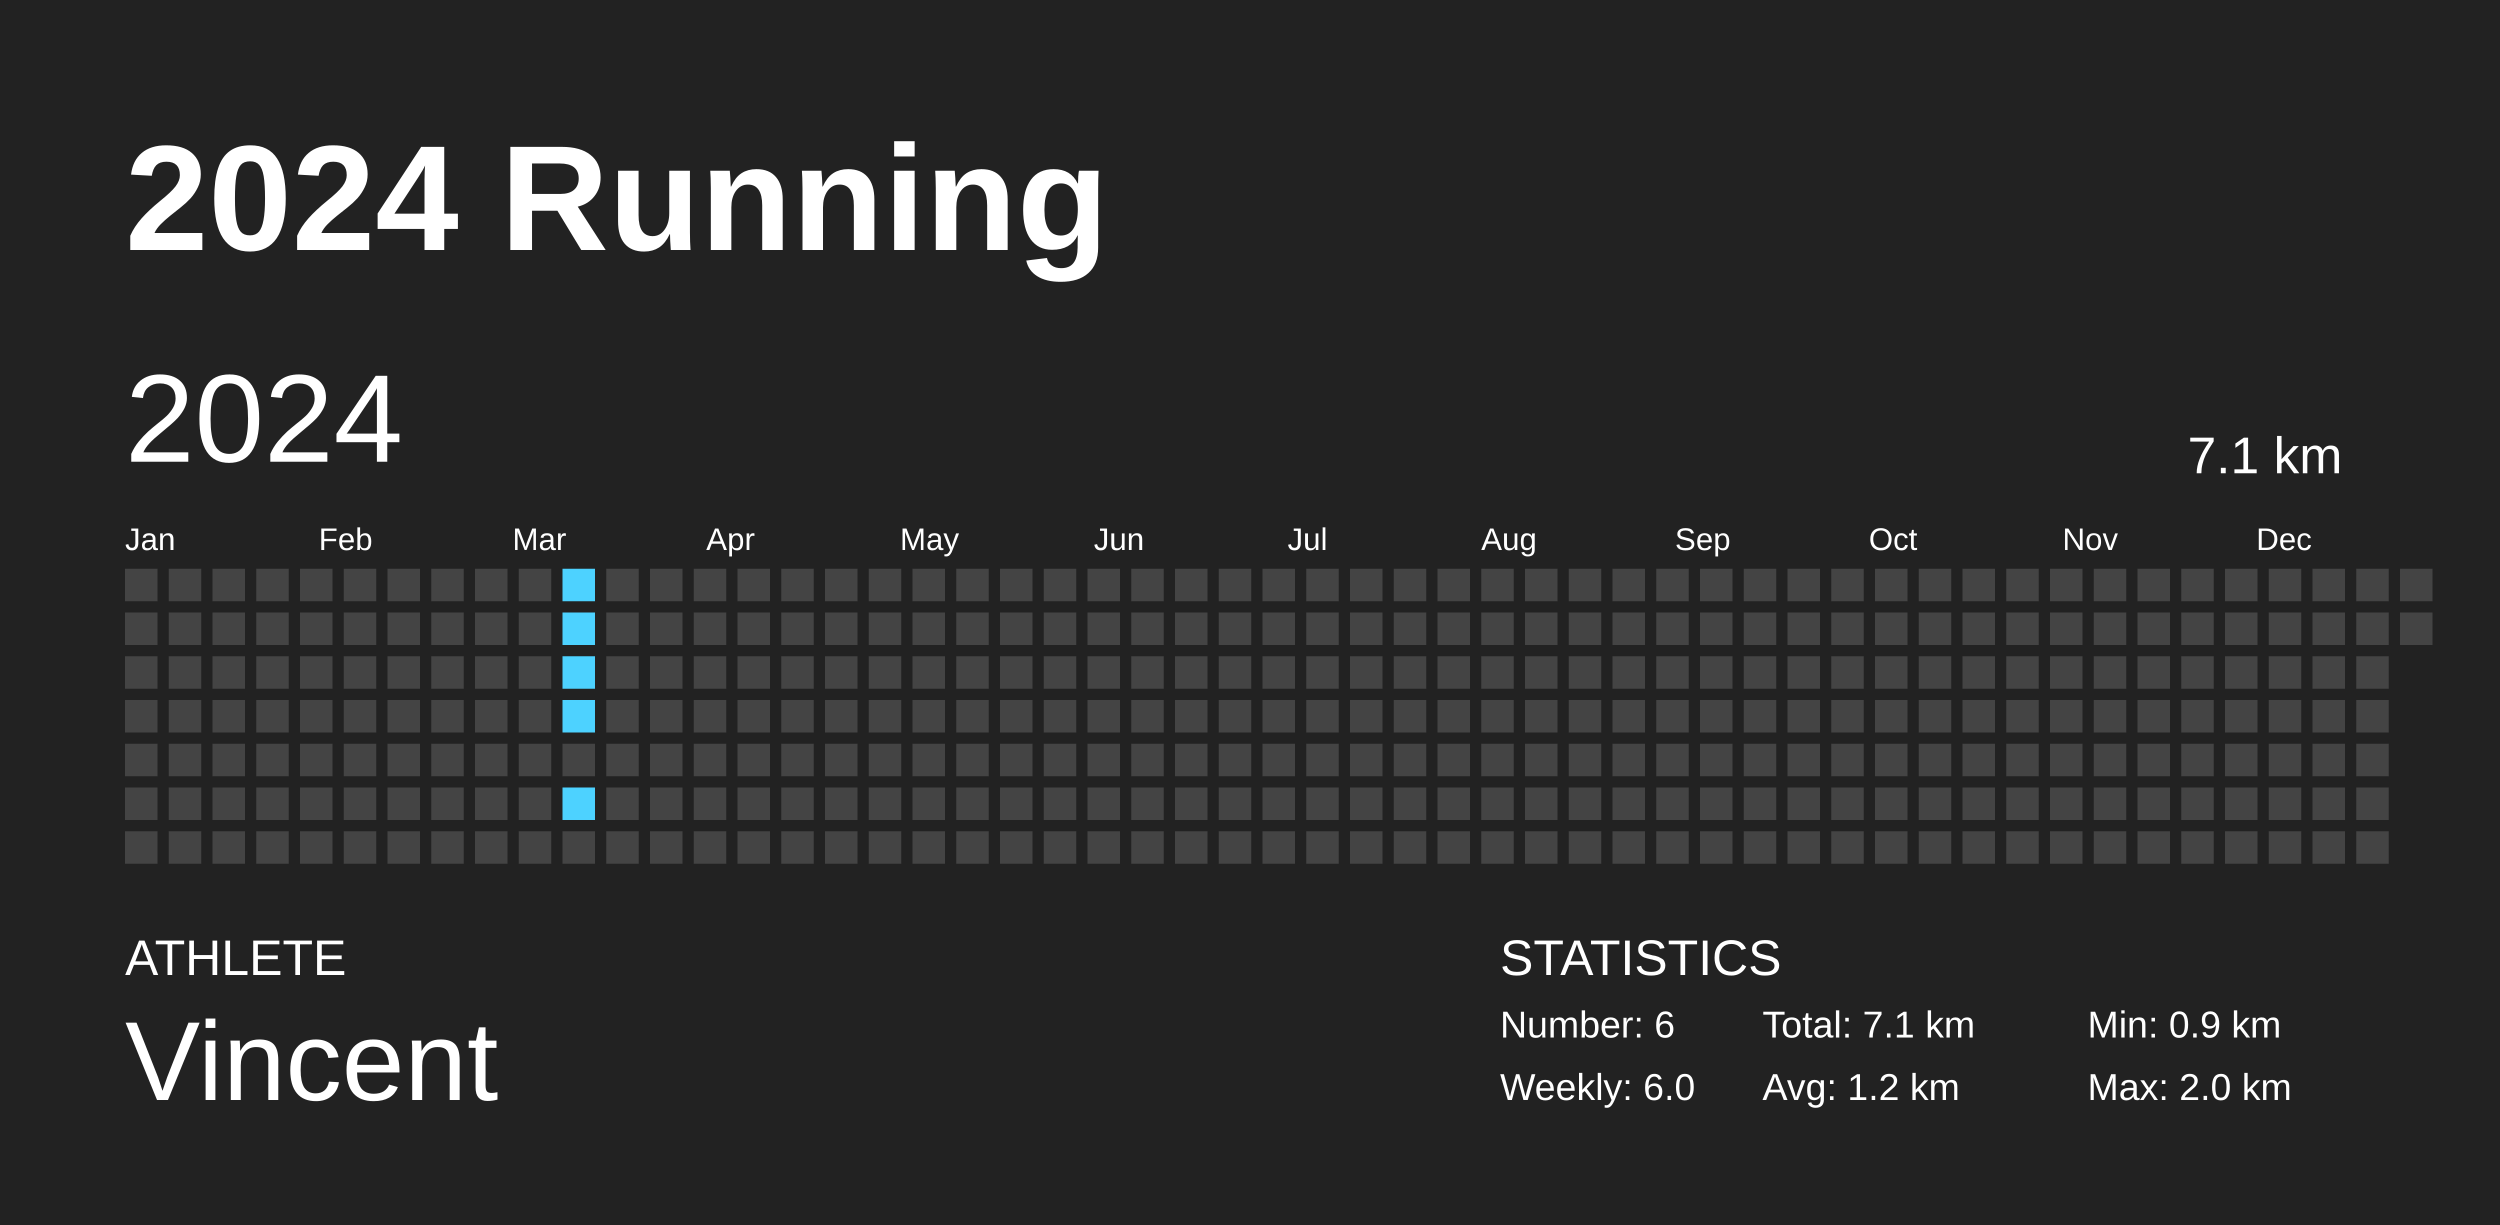
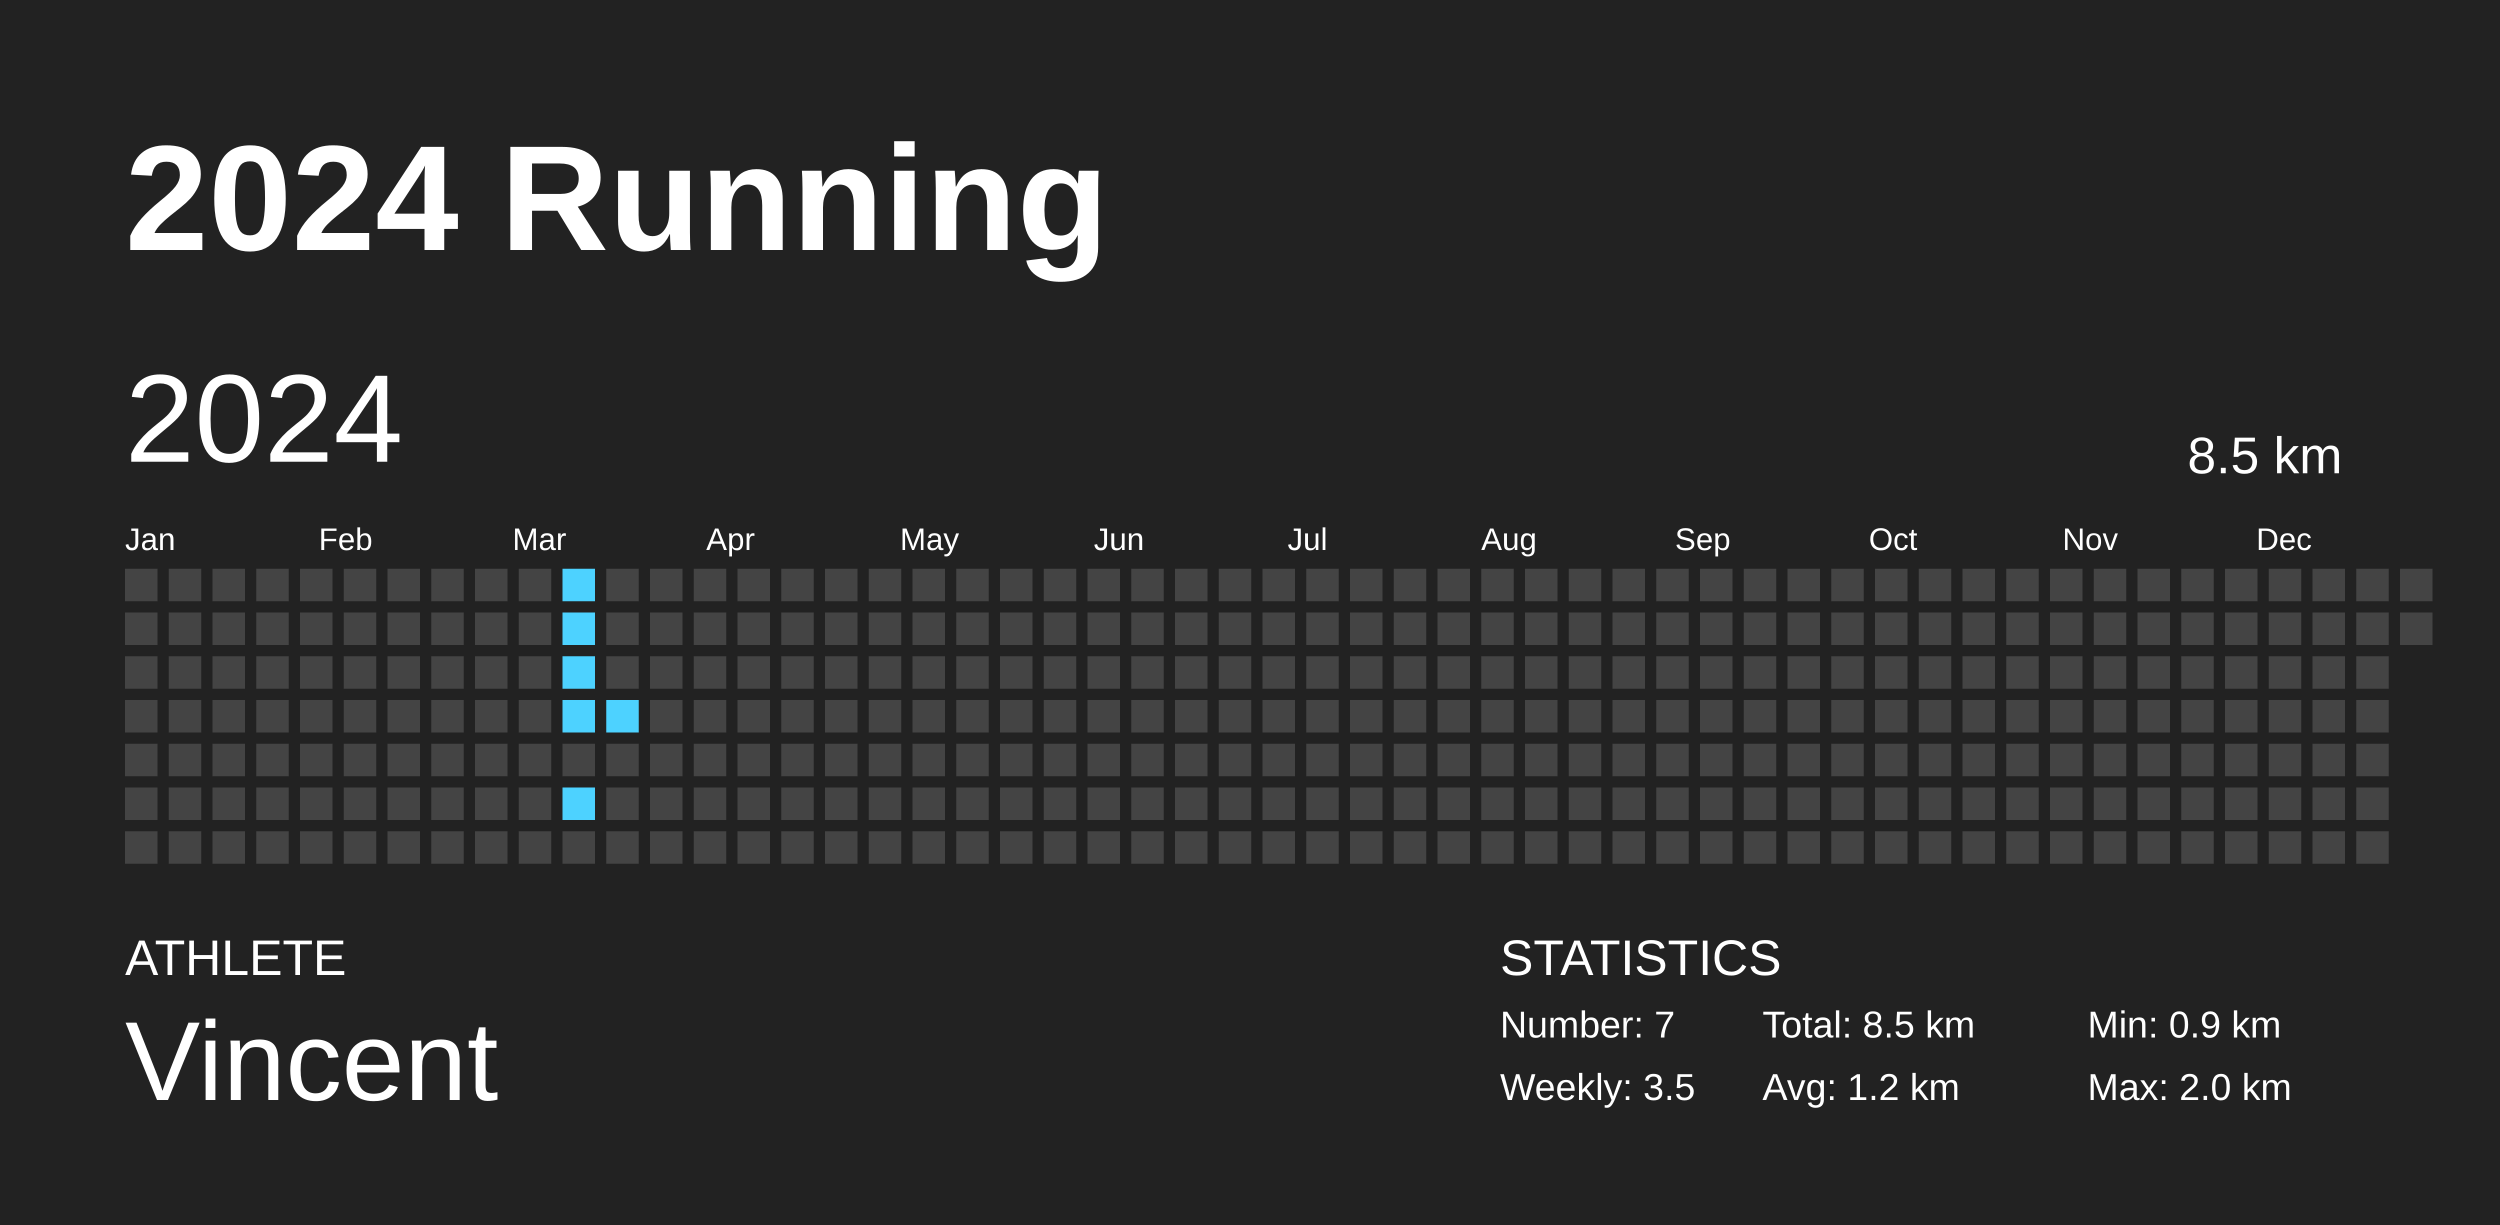
<svg xmlns="http://www.w3.org/2000/svg" baseProfile="full" height="98mm" version="1.1" viewBox="0,0,200,98" width="200mm">
  <defs />
  <rect fill="#222222" height="98" width="200" x="0" y="0" />
  <text fill="#FFFFFF" style="font-size:12px; font-family:Arial; font-weight:bold;" x="10" y="20">2024 Running</text>
  <text fill="#FFFFFF" style="font-size:4px; font-family:Arial" x="10" y="78">ATHLETE</text>
  <text fill="#FFFFFF" style="font-size:9px; font-family:Arial" x="10" y="88">Vincent</text>
  <text fill="#FFFFFF" style="font-size:4px; font-family:Arial" x="120" y="78">STATISTICS</text>
-   <text fill="#FFFFFF" style="font-size:3px; font-family:Arial" x="120" y="83">Number: 6</text>
-   <text fill="#FFFFFF" style="font-size:3px; font-family:Arial" x="120" y="88">Weekly: 6.0</text>
-   <text fill="#FFFFFF" style="font-size:3px; font-family:Arial" x="141" y="83">Total: 7.1 km</text>
+   <text fill="#FFFFFF" style="font-size:3px; font-family:Arial" x="120" y="83">Number: 7</text>
+   <text fill="#FFFFFF" style="font-size:3px; font-family:Arial" x="120" y="88">Weekly: 3.5</text>
+   <text fill="#FFFFFF" style="font-size:3px; font-family:Arial" x="141" y="83">Total: 8.5 km</text>
  <text fill="#FFFFFF" style="font-size:3px; font-family:Arial" x="141" y="88">Avg: 1.2 km</text>
  <text fill="#FFFFFF" style="font-size:3px; font-family:Arial" x="167" y="83">Min: 0.9 km</text>
  <text fill="#FFFFFF" style="font-size:3px; font-family:Arial" x="167" y="88">Max: 2.0 km</text>
  <text dominant-baseline="hanging" fill="#FFFFFF" style="font-size:10.0px; font-family:Arial;" x="10" y="30">2024</text>
-   <text dominant-baseline="hanging" fill="#FFFFFF" style="font-size:4.125px; font-family:Arial;" x="175" y="35">7.1 km</text>
+   <text dominant-baseline="hanging" fill="#FFFFFF" style="font-size:4.125px; font-family:Arial;" x="175" y="35">8.5 km</text>
  <text fill="#FFFFFF" style="font-size:2.5px; font-family:Arial" x="10.0" y="44">Jan</text>
  <text fill="#FFFFFF" style="font-size:2.5px; font-family:Arial" x="25.5" y="44">Feb</text>
  <text fill="#FFFFFF" style="font-size:2.5px; font-family:Arial" x="41.0" y="44">Mar</text>
  <text fill="#FFFFFF" style="font-size:2.5px; font-family:Arial" x="56.5" y="44">Apr</text>
  <text fill="#FFFFFF" style="font-size:2.5px; font-family:Arial" x="72.0" y="44">May</text>
  <text fill="#FFFFFF" style="font-size:2.5px; font-family:Arial" x="87.5" y="44">Jun</text>
  <text fill="#FFFFFF" style="font-size:2.5px; font-family:Arial" x="103.0" y="44">Jul</text>
  <text fill="#FFFFFF" style="font-size:2.5px; font-family:Arial" x="118.5" y="44">Aug</text>
  <text fill="#FFFFFF" style="font-size:2.5px; font-family:Arial" x="134.0" y="44">Sep</text>
  <text fill="#FFFFFF" style="font-size:2.5px; font-family:Arial" x="149.5" y="44">Oct</text>
  <text fill="#FFFFFF" style="font-size:2.5px; font-family:Arial" x="165.0" y="44">Nov</text>
  <text fill="#FFFFFF" style="font-size:2.5px; font-family:Arial" x="180.5" y="44">Dec</text>
  <rect fill="#444444" height="2.6" width="2.6" x="10.0" y="45.5" />
  <rect fill="#444444" height="2.6" width="2.6" x="10.0" y="49.0" />
  <rect fill="#444444" height="2.6" width="2.6" x="10.0" y="52.5" />
  <rect fill="#444444" height="2.6" width="2.6" x="10.0" y="56.0" />
  <rect fill="#444444" height="2.6" width="2.6" x="10.0" y="59.5" />
  <rect fill="#444444" height="2.6" width="2.6" x="10.0" y="63.0" />
  <rect fill="#444444" height="2.6" width="2.6" x="10.0" y="66.5" />
  <rect fill="#444444" height="2.6" width="2.6" x="13.5" y="45.5" />
  <rect fill="#444444" height="2.6" width="2.6" x="13.5" y="49.0" />
  <rect fill="#444444" height="2.6" width="2.6" x="13.5" y="52.5" />
  <rect fill="#444444" height="2.6" width="2.6" x="13.5" y="56.0" />
  <rect fill="#444444" height="2.6" width="2.6" x="13.5" y="59.5" />
  <rect fill="#444444" height="2.6" width="2.6" x="13.5" y="63.0" />
  <rect fill="#444444" height="2.6" width="2.6" x="13.5" y="66.5" />
  <rect fill="#444444" height="2.6" width="2.6" x="17.0" y="45.5" />
  <rect fill="#444444" height="2.6" width="2.6" x="17.0" y="49.0" />
  <rect fill="#444444" height="2.6" width="2.6" x="17.0" y="52.5" />
  <rect fill="#444444" height="2.6" width="2.6" x="17.0" y="56.0" />
  <rect fill="#444444" height="2.6" width="2.6" x="17.0" y="59.5" />
  <rect fill="#444444" height="2.6" width="2.6" x="17.0" y="63.0" />
  <rect fill="#444444" height="2.6" width="2.6" x="17.0" y="66.5" />
  <rect fill="#444444" height="2.6" width="2.6" x="20.5" y="45.5" />
  <rect fill="#444444" height="2.6" width="2.6" x="20.5" y="49.0" />
  <rect fill="#444444" height="2.6" width="2.6" x="20.5" y="52.5" />
  <rect fill="#444444" height="2.6" width="2.6" x="20.5" y="56.0" />
  <rect fill="#444444" height="2.6" width="2.6" x="20.5" y="59.5" />
  <rect fill="#444444" height="2.6" width="2.6" x="20.5" y="63.0" />
  <rect fill="#444444" height="2.6" width="2.6" x="20.5" y="66.5" />
  <rect fill="#444444" height="2.6" width="2.6" x="24.0" y="45.5" />
  <rect fill="#444444" height="2.6" width="2.6" x="24.0" y="49.0" />
  <rect fill="#444444" height="2.6" width="2.6" x="24.0" y="52.5" />
  <rect fill="#444444" height="2.6" width="2.6" x="24.0" y="56.0" />
  <rect fill="#444444" height="2.6" width="2.6" x="24.0" y="59.5" />
  <rect fill="#444444" height="2.6" width="2.6" x="24.0" y="63.0" />
  <rect fill="#444444" height="2.6" width="2.6" x="24.0" y="66.5" />
  <rect fill="#444444" height="2.6" width="2.6" x="27.5" y="45.5" />
  <rect fill="#444444" height="2.6" width="2.6" x="27.5" y="49.0" />
  <rect fill="#444444" height="2.6" width="2.6" x="27.5" y="52.5" />
  <rect fill="#444444" height="2.6" width="2.6" x="27.5" y="56.0" />
  <rect fill="#444444" height="2.6" width="2.6" x="27.5" y="59.5" />
  <rect fill="#444444" height="2.6" width="2.6" x="27.5" y="63.0" />
  <rect fill="#444444" height="2.6" width="2.6" x="27.5" y="66.5" />
  <rect fill="#444444" height="2.6" width="2.6" x="31.0" y="45.5" />
  <rect fill="#444444" height="2.6" width="2.6" x="31.0" y="49.0" />
  <rect fill="#444444" height="2.6" width="2.6" x="31.0" y="52.5" />
  <rect fill="#444444" height="2.6" width="2.6" x="31.0" y="56.0" />
  <rect fill="#444444" height="2.6" width="2.6" x="31.0" y="59.5" />
  <rect fill="#444444" height="2.6" width="2.6" x="31.0" y="63.0" />
  <rect fill="#444444" height="2.6" width="2.6" x="31.0" y="66.5" />
  <rect fill="#444444" height="2.6" width="2.6" x="34.5" y="45.5" />
  <rect fill="#444444" height="2.6" width="2.6" x="34.5" y="49.0" />
  <rect fill="#444444" height="2.6" width="2.6" x="34.5" y="52.5" />
  <rect fill="#444444" height="2.6" width="2.6" x="34.5" y="56.0" />
  <rect fill="#444444" height="2.6" width="2.6" x="34.5" y="59.5" />
  <rect fill="#444444" height="2.6" width="2.6" x="34.5" y="63.0" />
  <rect fill="#444444" height="2.6" width="2.6" x="34.5" y="66.5" />
  <rect fill="#444444" height="2.6" width="2.6" x="38.0" y="45.5" />
  <rect fill="#444444" height="2.6" width="2.6" x="38.0" y="49.0" />
  <rect fill="#444444" height="2.6" width="2.6" x="38.0" y="52.5" />
  <rect fill="#444444" height="2.6" width="2.6" x="38.0" y="56.0" />
  <rect fill="#444444" height="2.6" width="2.6" x="38.0" y="59.5" />
  <rect fill="#444444" height="2.6" width="2.6" x="38.0" y="63.0" />
  <rect fill="#444444" height="2.6" width="2.6" x="38.0" y="66.5" />
  <rect fill="#444444" height="2.6" width="2.6" x="41.5" y="45.5" />
  <rect fill="#444444" height="2.6" width="2.6" x="41.5" y="49.0" />
  <rect fill="#444444" height="2.6" width="2.6" x="41.5" y="52.5" />
  <rect fill="#444444" height="2.6" width="2.6" x="41.5" y="56.0" />
  <rect fill="#444444" height="2.6" width="2.6" x="41.5" y="59.5" />
  <rect fill="#444444" height="2.6" width="2.6" x="41.5" y="63.0" />
  <rect fill="#444444" height="2.6" width="2.6" x="41.5" y="66.5" />
  <rect fill="#4dd2ff" height="2.6" width="2.6" x="45.0" y="45.5" />
  <rect fill="#4dd2ff" height="2.6" width="2.6" x="45.0" y="49.0" />
  <rect fill="#4dd2ff" height="2.6" width="2.6" x="45.0" y="52.5" />
  <rect fill="#4dd2ff" height="2.6" width="2.6" x="45.0" y="56.0" />
  <rect fill="#444444" height="2.6" width="2.6" x="45.0" y="59.5" />
  <rect fill="#4dd2ff" height="2.6" width="2.6" x="45.0" y="63.0" />
  <rect fill="#444444" height="2.6" width="2.6" x="45.0" y="66.5" />
  <rect fill="#444444" height="2.6" width="2.6" x="48.5" y="45.5" />
  <rect fill="#444444" height="2.6" width="2.6" x="48.5" y="49.0" />
  <rect fill="#444444" height="2.6" width="2.6" x="48.5" y="52.5" />
-   <rect fill="#444444" height="2.6" width="2.6" x="48.5" y="56.0" />
+   <rect fill="#4dd2ff" height="2.6" width="2.6" x="48.5" y="56.0" />
  <rect fill="#444444" height="2.6" width="2.6" x="48.5" y="59.5" />
  <rect fill="#444444" height="2.6" width="2.6" x="48.5" y="63.0" />
  <rect fill="#444444" height="2.6" width="2.6" x="48.5" y="66.5" />
  <rect fill="#444444" height="2.6" width="2.6" x="52.0" y="45.5" />
  <rect fill="#444444" height="2.6" width="2.6" x="52.0" y="49.0" />
  <rect fill="#444444" height="2.6" width="2.6" x="52.0" y="52.5" />
  <rect fill="#444444" height="2.6" width="2.6" x="52.0" y="56.0" />
  <rect fill="#444444" height="2.6" width="2.6" x="52.0" y="59.5" />
  <rect fill="#444444" height="2.6" width="2.6" x="52.0" y="63.0" />
  <rect fill="#444444" height="2.6" width="2.6" x="52.0" y="66.5" />
  <rect fill="#444444" height="2.6" width="2.6" x="55.5" y="45.5" />
  <rect fill="#444444" height="2.6" width="2.6" x="55.5" y="49.0" />
  <rect fill="#444444" height="2.6" width="2.6" x="55.5" y="52.5" />
  <rect fill="#444444" height="2.6" width="2.6" x="55.5" y="56.0" />
  <rect fill="#444444" height="2.6" width="2.6" x="55.5" y="59.5" />
  <rect fill="#444444" height="2.6" width="2.6" x="55.5" y="63.0" />
  <rect fill="#444444" height="2.6" width="2.6" x="55.5" y="66.5" />
  <rect fill="#444444" height="2.6" width="2.6" x="59.0" y="45.5" />
  <rect fill="#444444" height="2.6" width="2.6" x="59.0" y="49.0" />
  <rect fill="#444444" height="2.6" width="2.6" x="59.0" y="52.5" />
  <rect fill="#444444" height="2.6" width="2.6" x="59.0" y="56.0" />
  <rect fill="#444444" height="2.6" width="2.6" x="59.0" y="59.5" />
  <rect fill="#444444" height="2.6" width="2.6" x="59.0" y="63.0" />
  <rect fill="#444444" height="2.6" width="2.6" x="59.0" y="66.5" />
  <rect fill="#444444" height="2.6" width="2.6" x="62.5" y="45.5" />
  <rect fill="#444444" height="2.6" width="2.6" x="62.5" y="49.0" />
  <rect fill="#444444" height="2.6" width="2.6" x="62.5" y="52.5" />
  <rect fill="#444444" height="2.6" width="2.6" x="62.5" y="56.0" />
  <rect fill="#444444" height="2.6" width="2.6" x="62.5" y="59.5" />
  <rect fill="#444444" height="2.6" width="2.6" x="62.5" y="63.0" />
  <rect fill="#444444" height="2.6" width="2.6" x="62.5" y="66.5" />
  <rect fill="#444444" height="2.6" width="2.6" x="66.0" y="45.5" />
  <rect fill="#444444" height="2.6" width="2.6" x="66.0" y="49.0" />
  <rect fill="#444444" height="2.6" width="2.6" x="66.0" y="52.5" />
  <rect fill="#444444" height="2.6" width="2.6" x="66.0" y="56.0" />
  <rect fill="#444444" height="2.6" width="2.6" x="66.0" y="59.5" />
  <rect fill="#444444" height="2.6" width="2.6" x="66.0" y="63.0" />
  <rect fill="#444444" height="2.6" width="2.6" x="66.0" y="66.5" />
  <rect fill="#444444" height="2.6" width="2.6" x="69.5" y="45.5" />
  <rect fill="#444444" height="2.6" width="2.6" x="69.5" y="49.0" />
  <rect fill="#444444" height="2.6" width="2.6" x="69.5" y="52.5" />
  <rect fill="#444444" height="2.6" width="2.6" x="69.5" y="56.0" />
  <rect fill="#444444" height="2.6" width="2.6" x="69.5" y="59.5" />
  <rect fill="#444444" height="2.6" width="2.6" x="69.5" y="63.0" />
  <rect fill="#444444" height="2.6" width="2.6" x="69.5" y="66.5" />
  <rect fill="#444444" height="2.6" width="2.6" x="73.0" y="45.5" />
  <rect fill="#444444" height="2.6" width="2.6" x="73.0" y="49.0" />
  <rect fill="#444444" height="2.6" width="2.6" x="73.0" y="52.5" />
  <rect fill="#444444" height="2.6" width="2.6" x="73.0" y="56.0" />
  <rect fill="#444444" height="2.6" width="2.6" x="73.0" y="59.5" />
  <rect fill="#444444" height="2.6" width="2.6" x="73.0" y="63.0" />
  <rect fill="#444444" height="2.6" width="2.6" x="73.0" y="66.5" />
  <rect fill="#444444" height="2.6" width="2.6" x="76.5" y="45.5" />
  <rect fill="#444444" height="2.6" width="2.6" x="76.5" y="49.0" />
  <rect fill="#444444" height="2.6" width="2.6" x="76.5" y="52.5" />
  <rect fill="#444444" height="2.6" width="2.6" x="76.5" y="56.0" />
  <rect fill="#444444" height="2.6" width="2.6" x="76.5" y="59.5" />
  <rect fill="#444444" height="2.6" width="2.6" x="76.5" y="63.0" />
  <rect fill="#444444" height="2.6" width="2.6" x="76.5" y="66.5" />
  <rect fill="#444444" height="2.6" width="2.6" x="80.0" y="45.5" />
  <rect fill="#444444" height="2.6" width="2.6" x="80.0" y="49.0" />
  <rect fill="#444444" height="2.6" width="2.6" x="80.0" y="52.5" />
  <rect fill="#444444" height="2.6" width="2.6" x="80.0" y="56.0" />
  <rect fill="#444444" height="2.6" width="2.6" x="80.0" y="59.5" />
  <rect fill="#444444" height="2.6" width="2.6" x="80.0" y="63.0" />
  <rect fill="#444444" height="2.6" width="2.6" x="80.0" y="66.5" />
  <rect fill="#444444" height="2.6" width="2.6" x="83.5" y="45.5" />
  <rect fill="#444444" height="2.6" width="2.6" x="83.5" y="49.0" />
  <rect fill="#444444" height="2.6" width="2.6" x="83.5" y="52.5" />
  <rect fill="#444444" height="2.6" width="2.6" x="83.5" y="56.0" />
  <rect fill="#444444" height="2.6" width="2.6" x="83.5" y="59.5" />
  <rect fill="#444444" height="2.6" width="2.6" x="83.5" y="63.0" />
  <rect fill="#444444" height="2.6" width="2.6" x="83.5" y="66.5" />
  <rect fill="#444444" height="2.6" width="2.6" x="87.0" y="45.5" />
  <rect fill="#444444" height="2.6" width="2.6" x="87.0" y="49.0" />
  <rect fill="#444444" height="2.6" width="2.6" x="87.0" y="52.5" />
  <rect fill="#444444" height="2.6" width="2.6" x="87.0" y="56.0" />
  <rect fill="#444444" height="2.6" width="2.6" x="87.0" y="59.5" />
  <rect fill="#444444" height="2.6" width="2.6" x="87.0" y="63.0" />
  <rect fill="#444444" height="2.6" width="2.6" x="87.0" y="66.5" />
  <rect fill="#444444" height="2.6" width="2.6" x="90.5" y="45.5" />
  <rect fill="#444444" height="2.6" width="2.6" x="90.5" y="49.0" />
  <rect fill="#444444" height="2.6" width="2.6" x="90.5" y="52.5" />
  <rect fill="#444444" height="2.6" width="2.6" x="90.5" y="56.0" />
  <rect fill="#444444" height="2.6" width="2.6" x="90.5" y="59.5" />
  <rect fill="#444444" height="2.6" width="2.6" x="90.5" y="63.0" />
  <rect fill="#444444" height="2.6" width="2.6" x="90.5" y="66.5" />
  <rect fill="#444444" height="2.6" width="2.6" x="94.0" y="45.5" />
  <rect fill="#444444" height="2.6" width="2.6" x="94.0" y="49.0" />
  <rect fill="#444444" height="2.6" width="2.6" x="94.0" y="52.5" />
  <rect fill="#444444" height="2.6" width="2.6" x="94.0" y="56.0" />
  <rect fill="#444444" height="2.6" width="2.6" x="94.0" y="59.5" />
  <rect fill="#444444" height="2.6" width="2.6" x="94.0" y="63.0" />
  <rect fill="#444444" height="2.6" width="2.6" x="94.0" y="66.5" />
  <rect fill="#444444" height="2.6" width="2.6" x="97.5" y="45.5" />
  <rect fill="#444444" height="2.6" width="2.6" x="97.5" y="49.0" />
  <rect fill="#444444" height="2.6" width="2.6" x="97.5" y="52.5" />
  <rect fill="#444444" height="2.6" width="2.6" x="97.5" y="56.0" />
  <rect fill="#444444" height="2.6" width="2.6" x="97.5" y="59.5" />
  <rect fill="#444444" height="2.6" width="2.6" x="97.5" y="63.0" />
  <rect fill="#444444" height="2.6" width="2.6" x="97.5" y="66.5" />
  <rect fill="#444444" height="2.6" width="2.6" x="101.0" y="45.5" />
  <rect fill="#444444" height="2.6" width="2.6" x="101.0" y="49.0" />
  <rect fill="#444444" height="2.6" width="2.6" x="101.0" y="52.5" />
  <rect fill="#444444" height="2.6" width="2.6" x="101.0" y="56.0" />
  <rect fill="#444444" height="2.6" width="2.6" x="101.0" y="59.5" />
  <rect fill="#444444" height="2.6" width="2.6" x="101.0" y="63.0" />
  <rect fill="#444444" height="2.6" width="2.6" x="101.0" y="66.5" />
  <rect fill="#444444" height="2.6" width="2.6" x="104.5" y="45.5" />
  <rect fill="#444444" height="2.6" width="2.6" x="104.5" y="49.0" />
  <rect fill="#444444" height="2.6" width="2.6" x="104.5" y="52.5" />
  <rect fill="#444444" height="2.6" width="2.6" x="104.5" y="56.0" />
  <rect fill="#444444" height="2.6" width="2.6" x="104.5" y="59.5" />
  <rect fill="#444444" height="2.6" width="2.6" x="104.5" y="63.0" />
  <rect fill="#444444" height="2.6" width="2.6" x="104.5" y="66.5" />
  <rect fill="#444444" height="2.6" width="2.6" x="108.0" y="45.5" />
  <rect fill="#444444" height="2.6" width="2.6" x="108.0" y="49.0" />
  <rect fill="#444444" height="2.6" width="2.6" x="108.0" y="52.5" />
  <rect fill="#444444" height="2.6" width="2.6" x="108.0" y="56.0" />
  <rect fill="#444444" height="2.6" width="2.6" x="108.0" y="59.5" />
  <rect fill="#444444" height="2.6" width="2.6" x="108.0" y="63.0" />
  <rect fill="#444444" height="2.6" width="2.6" x="108.0" y="66.5" />
  <rect fill="#444444" height="2.6" width="2.6" x="111.5" y="45.5" />
  <rect fill="#444444" height="2.6" width="2.6" x="111.5" y="49.0" />
  <rect fill="#444444" height="2.6" width="2.6" x="111.5" y="52.5" />
  <rect fill="#444444" height="2.6" width="2.6" x="111.5" y="56.0" />
  <rect fill="#444444" height="2.6" width="2.6" x="111.5" y="59.5" />
  <rect fill="#444444" height="2.6" width="2.6" x="111.5" y="63.0" />
  <rect fill="#444444" height="2.6" width="2.6" x="111.5" y="66.5" />
  <rect fill="#444444" height="2.6" width="2.6" x="115.0" y="45.5" />
  <rect fill="#444444" height="2.6" width="2.6" x="115.0" y="49.0" />
  <rect fill="#444444" height="2.6" width="2.6" x="115.0" y="52.5" />
  <rect fill="#444444" height="2.6" width="2.6" x="115.0" y="56.0" />
  <rect fill="#444444" height="2.6" width="2.6" x="115.0" y="59.5" />
  <rect fill="#444444" height="2.6" width="2.6" x="115.0" y="63.0" />
  <rect fill="#444444" height="2.6" width="2.6" x="115.0" y="66.5" />
  <rect fill="#444444" height="2.6" width="2.6" x="118.5" y="45.5" />
  <rect fill="#444444" height="2.6" width="2.6" x="118.5" y="49.0" />
  <rect fill="#444444" height="2.6" width="2.6" x="118.5" y="52.5" />
  <rect fill="#444444" height="2.6" width="2.6" x="118.5" y="56.0" />
  <rect fill="#444444" height="2.6" width="2.6" x="118.5" y="59.5" />
  <rect fill="#444444" height="2.6" width="2.6" x="118.5" y="63.0" />
  <rect fill="#444444" height="2.6" width="2.6" x="118.5" y="66.5" />
  <rect fill="#444444" height="2.6" width="2.6" x="122.0" y="45.5" />
  <rect fill="#444444" height="2.6" width="2.6" x="122.0" y="49.0" />
  <rect fill="#444444" height="2.6" width="2.6" x="122.0" y="52.5" />
  <rect fill="#444444" height="2.6" width="2.6" x="122.0" y="56.0" />
  <rect fill="#444444" height="2.6" width="2.6" x="122.0" y="59.5" />
  <rect fill="#444444" height="2.6" width="2.6" x="122.0" y="63.0" />
  <rect fill="#444444" height="2.6" width="2.6" x="122.0" y="66.5" />
  <rect fill="#444444" height="2.6" width="2.6" x="125.5" y="45.5" />
  <rect fill="#444444" height="2.6" width="2.6" x="125.5" y="49.0" />
  <rect fill="#444444" height="2.6" width="2.6" x="125.5" y="52.5" />
  <rect fill="#444444" height="2.6" width="2.6" x="125.5" y="56.0" />
  <rect fill="#444444" height="2.6" width="2.6" x="125.5" y="59.5" />
  <rect fill="#444444" height="2.6" width="2.6" x="125.5" y="63.0" />
  <rect fill="#444444" height="2.6" width="2.6" x="125.5" y="66.5" />
  <rect fill="#444444" height="2.6" width="2.6" x="129.0" y="45.5" />
  <rect fill="#444444" height="2.6" width="2.6" x="129.0" y="49.0" />
  <rect fill="#444444" height="2.6" width="2.6" x="129.0" y="52.5" />
  <rect fill="#444444" height="2.6" width="2.6" x="129.0" y="56.0" />
  <rect fill="#444444" height="2.6" width="2.6" x="129.0" y="59.5" />
  <rect fill="#444444" height="2.6" width="2.6" x="129.0" y="63.0" />
  <rect fill="#444444" height="2.6" width="2.6" x="129.0" y="66.5" />
  <rect fill="#444444" height="2.6" width="2.6" x="132.5" y="45.5" />
  <rect fill="#444444" height="2.6" width="2.6" x="132.5" y="49.0" />
  <rect fill="#444444" height="2.6" width="2.6" x="132.5" y="52.5" />
  <rect fill="#444444" height="2.6" width="2.6" x="132.5" y="56.0" />
  <rect fill="#444444" height="2.6" width="2.6" x="132.5" y="59.5" />
  <rect fill="#444444" height="2.6" width="2.6" x="132.5" y="63.0" />
  <rect fill="#444444" height="2.6" width="2.6" x="132.5" y="66.5" />
  <rect fill="#444444" height="2.6" width="2.6" x="136.0" y="45.5" />
  <rect fill="#444444" height="2.6" width="2.6" x="136.0" y="49.0" />
  <rect fill="#444444" height="2.6" width="2.6" x="136.0" y="52.5" />
  <rect fill="#444444" height="2.6" width="2.6" x="136.0" y="56.0" />
  <rect fill="#444444" height="2.6" width="2.6" x="136.0" y="59.5" />
  <rect fill="#444444" height="2.6" width="2.6" x="136.0" y="63.0" />
  <rect fill="#444444" height="2.6" width="2.6" x="136.0" y="66.5" />
  <rect fill="#444444" height="2.6" width="2.6" x="139.5" y="45.5" />
  <rect fill="#444444" height="2.6" width="2.6" x="139.5" y="49.0" />
  <rect fill="#444444" height="2.6" width="2.6" x="139.5" y="52.5" />
  <rect fill="#444444" height="2.6" width="2.6" x="139.5" y="56.0" />
  <rect fill="#444444" height="2.6" width="2.6" x="139.5" y="59.5" />
  <rect fill="#444444" height="2.6" width="2.6" x="139.5" y="63.0" />
  <rect fill="#444444" height="2.6" width="2.6" x="139.5" y="66.5" />
  <rect fill="#444444" height="2.6" width="2.6" x="143.0" y="45.5" />
  <rect fill="#444444" height="2.6" width="2.6" x="143.0" y="49.0" />
  <rect fill="#444444" height="2.6" width="2.6" x="143.0" y="52.5" />
  <rect fill="#444444" height="2.6" width="2.6" x="143.0" y="56.0" />
  <rect fill="#444444" height="2.6" width="2.6" x="143.0" y="59.5" />
  <rect fill="#444444" height="2.6" width="2.6" x="143.0" y="63.0" />
  <rect fill="#444444" height="2.6" width="2.6" x="143.0" y="66.5" />
  <rect fill="#444444" height="2.6" width="2.6" x="146.5" y="45.5" />
  <rect fill="#444444" height="2.6" width="2.6" x="146.5" y="49.0" />
  <rect fill="#444444" height="2.6" width="2.6" x="146.5" y="52.5" />
  <rect fill="#444444" height="2.6" width="2.6" x="146.5" y="56.0" />
  <rect fill="#444444" height="2.6" width="2.6" x="146.5" y="59.5" />
  <rect fill="#444444" height="2.6" width="2.6" x="146.5" y="63.0" />
  <rect fill="#444444" height="2.6" width="2.6" x="146.5" y="66.5" />
  <rect fill="#444444" height="2.6" width="2.6" x="150.0" y="45.5" />
  <rect fill="#444444" height="2.6" width="2.6" x="150.0" y="49.0" />
  <rect fill="#444444" height="2.6" width="2.6" x="150.0" y="52.5" />
  <rect fill="#444444" height="2.6" width="2.6" x="150.0" y="56.0" />
  <rect fill="#444444" height="2.6" width="2.6" x="150.0" y="59.5" />
  <rect fill="#444444" height="2.6" width="2.6" x="150.0" y="63.0" />
  <rect fill="#444444" height="2.6" width="2.6" x="150.0" y="66.5" />
  <rect fill="#444444" height="2.6" width="2.6" x="153.5" y="45.5" />
  <rect fill="#444444" height="2.6" width="2.6" x="153.5" y="49.0" />
  <rect fill="#444444" height="2.6" width="2.6" x="153.5" y="52.5" />
  <rect fill="#444444" height="2.6" width="2.6" x="153.5" y="56.0" />
  <rect fill="#444444" height="2.6" width="2.6" x="153.5" y="59.5" />
  <rect fill="#444444" height="2.6" width="2.6" x="153.5" y="63.0" />
  <rect fill="#444444" height="2.6" width="2.6" x="153.5" y="66.5" />
  <rect fill="#444444" height="2.6" width="2.6" x="157.0" y="45.5" />
  <rect fill="#444444" height="2.6" width="2.6" x="157.0" y="49.0" />
  <rect fill="#444444" height="2.6" width="2.6" x="157.0" y="52.5" />
  <rect fill="#444444" height="2.6" width="2.6" x="157.0" y="56.0" />
  <rect fill="#444444" height="2.6" width="2.6" x="157.0" y="59.5" />
  <rect fill="#444444" height="2.6" width="2.6" x="157.0" y="63.0" />
  <rect fill="#444444" height="2.6" width="2.6" x="157.0" y="66.5" />
  <rect fill="#444444" height="2.6" width="2.6" x="160.5" y="45.5" />
  <rect fill="#444444" height="2.6" width="2.6" x="160.5" y="49.0" />
  <rect fill="#444444" height="2.6" width="2.6" x="160.5" y="52.5" />
  <rect fill="#444444" height="2.6" width="2.6" x="160.5" y="56.0" />
  <rect fill="#444444" height="2.6" width="2.6" x="160.5" y="59.5" />
  <rect fill="#444444" height="2.6" width="2.6" x="160.5" y="63.0" />
  <rect fill="#444444" height="2.6" width="2.6" x="160.5" y="66.5" />
  <rect fill="#444444" height="2.6" width="2.6" x="164.0" y="45.5" />
  <rect fill="#444444" height="2.6" width="2.6" x="164.0" y="49.0" />
  <rect fill="#444444" height="2.6" width="2.6" x="164.0" y="52.5" />
  <rect fill="#444444" height="2.6" width="2.6" x="164.0" y="56.0" />
  <rect fill="#444444" height="2.6" width="2.6" x="164.0" y="59.5" />
  <rect fill="#444444" height="2.6" width="2.6" x="164.0" y="63.0" />
  <rect fill="#444444" height="2.6" width="2.6" x="164.0" y="66.5" />
  <rect fill="#444444" height="2.6" width="2.6" x="167.5" y="45.5" />
  <rect fill="#444444" height="2.6" width="2.6" x="167.5" y="49.0" />
  <rect fill="#444444" height="2.6" width="2.6" x="167.5" y="52.5" />
  <rect fill="#444444" height="2.6" width="2.6" x="167.5" y="56.0" />
  <rect fill="#444444" height="2.6" width="2.6" x="167.5" y="59.5" />
  <rect fill="#444444" height="2.6" width="2.6" x="167.5" y="63.0" />
  <rect fill="#444444" height="2.6" width="2.6" x="167.5" y="66.5" />
  <rect fill="#444444" height="2.6" width="2.6" x="171.0" y="45.5" />
  <rect fill="#444444" height="2.6" width="2.6" x="171.0" y="49.0" />
  <rect fill="#444444" height="2.6" width="2.6" x="171.0" y="52.5" />
  <rect fill="#444444" height="2.6" width="2.6" x="171.0" y="56.0" />
  <rect fill="#444444" height="2.6" width="2.6" x="171.0" y="59.5" />
  <rect fill="#444444" height="2.6" width="2.6" x="171.0" y="63.0" />
  <rect fill="#444444" height="2.6" width="2.6" x="171.0" y="66.5" />
  <rect fill="#444444" height="2.6" width="2.6" x="174.5" y="45.5" />
  <rect fill="#444444" height="2.6" width="2.6" x="174.5" y="49.0" />
  <rect fill="#444444" height="2.6" width="2.6" x="174.5" y="52.5" />
  <rect fill="#444444" height="2.6" width="2.6" x="174.5" y="56.0" />
  <rect fill="#444444" height="2.6" width="2.6" x="174.5" y="59.5" />
  <rect fill="#444444" height="2.6" width="2.6" x="174.5" y="63.0" />
  <rect fill="#444444" height="2.6" width="2.6" x="174.5" y="66.5" />
  <rect fill="#444444" height="2.6" width="2.6" x="178.0" y="45.5" />
  <rect fill="#444444" height="2.6" width="2.6" x="178.0" y="49.0" />
  <rect fill="#444444" height="2.6" width="2.6" x="178.0" y="52.5" />
  <rect fill="#444444" height="2.6" width="2.6" x="178.0" y="56.0" />
  <rect fill="#444444" height="2.6" width="2.6" x="178.0" y="59.5" />
  <rect fill="#444444" height="2.6" width="2.6" x="178.0" y="63.0" />
  <rect fill="#444444" height="2.6" width="2.6" x="178.0" y="66.5" />
  <rect fill="#444444" height="2.6" width="2.6" x="181.5" y="45.5" />
  <rect fill="#444444" height="2.6" width="2.6" x="181.5" y="49.0" />
  <rect fill="#444444" height="2.6" width="2.6" x="181.5" y="52.5" />
  <rect fill="#444444" height="2.6" width="2.6" x="181.5" y="56.0" />
  <rect fill="#444444" height="2.6" width="2.6" x="181.5" y="59.5" />
  <rect fill="#444444" height="2.6" width="2.6" x="181.5" y="63.0" />
  <rect fill="#444444" height="2.6" width="2.6" x="181.5" y="66.5" />
  <rect fill="#444444" height="2.6" width="2.6" x="185.0" y="45.5" />
  <rect fill="#444444" height="2.6" width="2.6" x="185.0" y="49.0" />
  <rect fill="#444444" height="2.6" width="2.6" x="185.0" y="52.5" />
  <rect fill="#444444" height="2.6" width="2.6" x="185.0" y="56.0" />
  <rect fill="#444444" height="2.6" width="2.6" x="185.0" y="59.5" />
  <rect fill="#444444" height="2.6" width="2.6" x="185.0" y="63.0" />
  <rect fill="#444444" height="2.6" width="2.6" x="185.0" y="66.5" />
  <rect fill="#444444" height="2.6" width="2.6" x="188.5" y="45.5" />
  <rect fill="#444444" height="2.6" width="2.6" x="188.5" y="49.0" />
  <rect fill="#444444" height="2.6" width="2.6" x="188.5" y="52.5" />
  <rect fill="#444444" height="2.6" width="2.6" x="188.5" y="56.0" />
  <rect fill="#444444" height="2.6" width="2.6" x="188.5" y="59.5" />
  <rect fill="#444444" height="2.6" width="2.6" x="188.5" y="63.0" />
  <rect fill="#444444" height="2.6" width="2.6" x="188.5" y="66.5" />
  <rect fill="#444444" height="2.6" width="2.6" x="192.0" y="45.5" />
  <rect fill="#444444" height="2.6" width="2.6" x="192.0" y="49.0" />
</svg>
